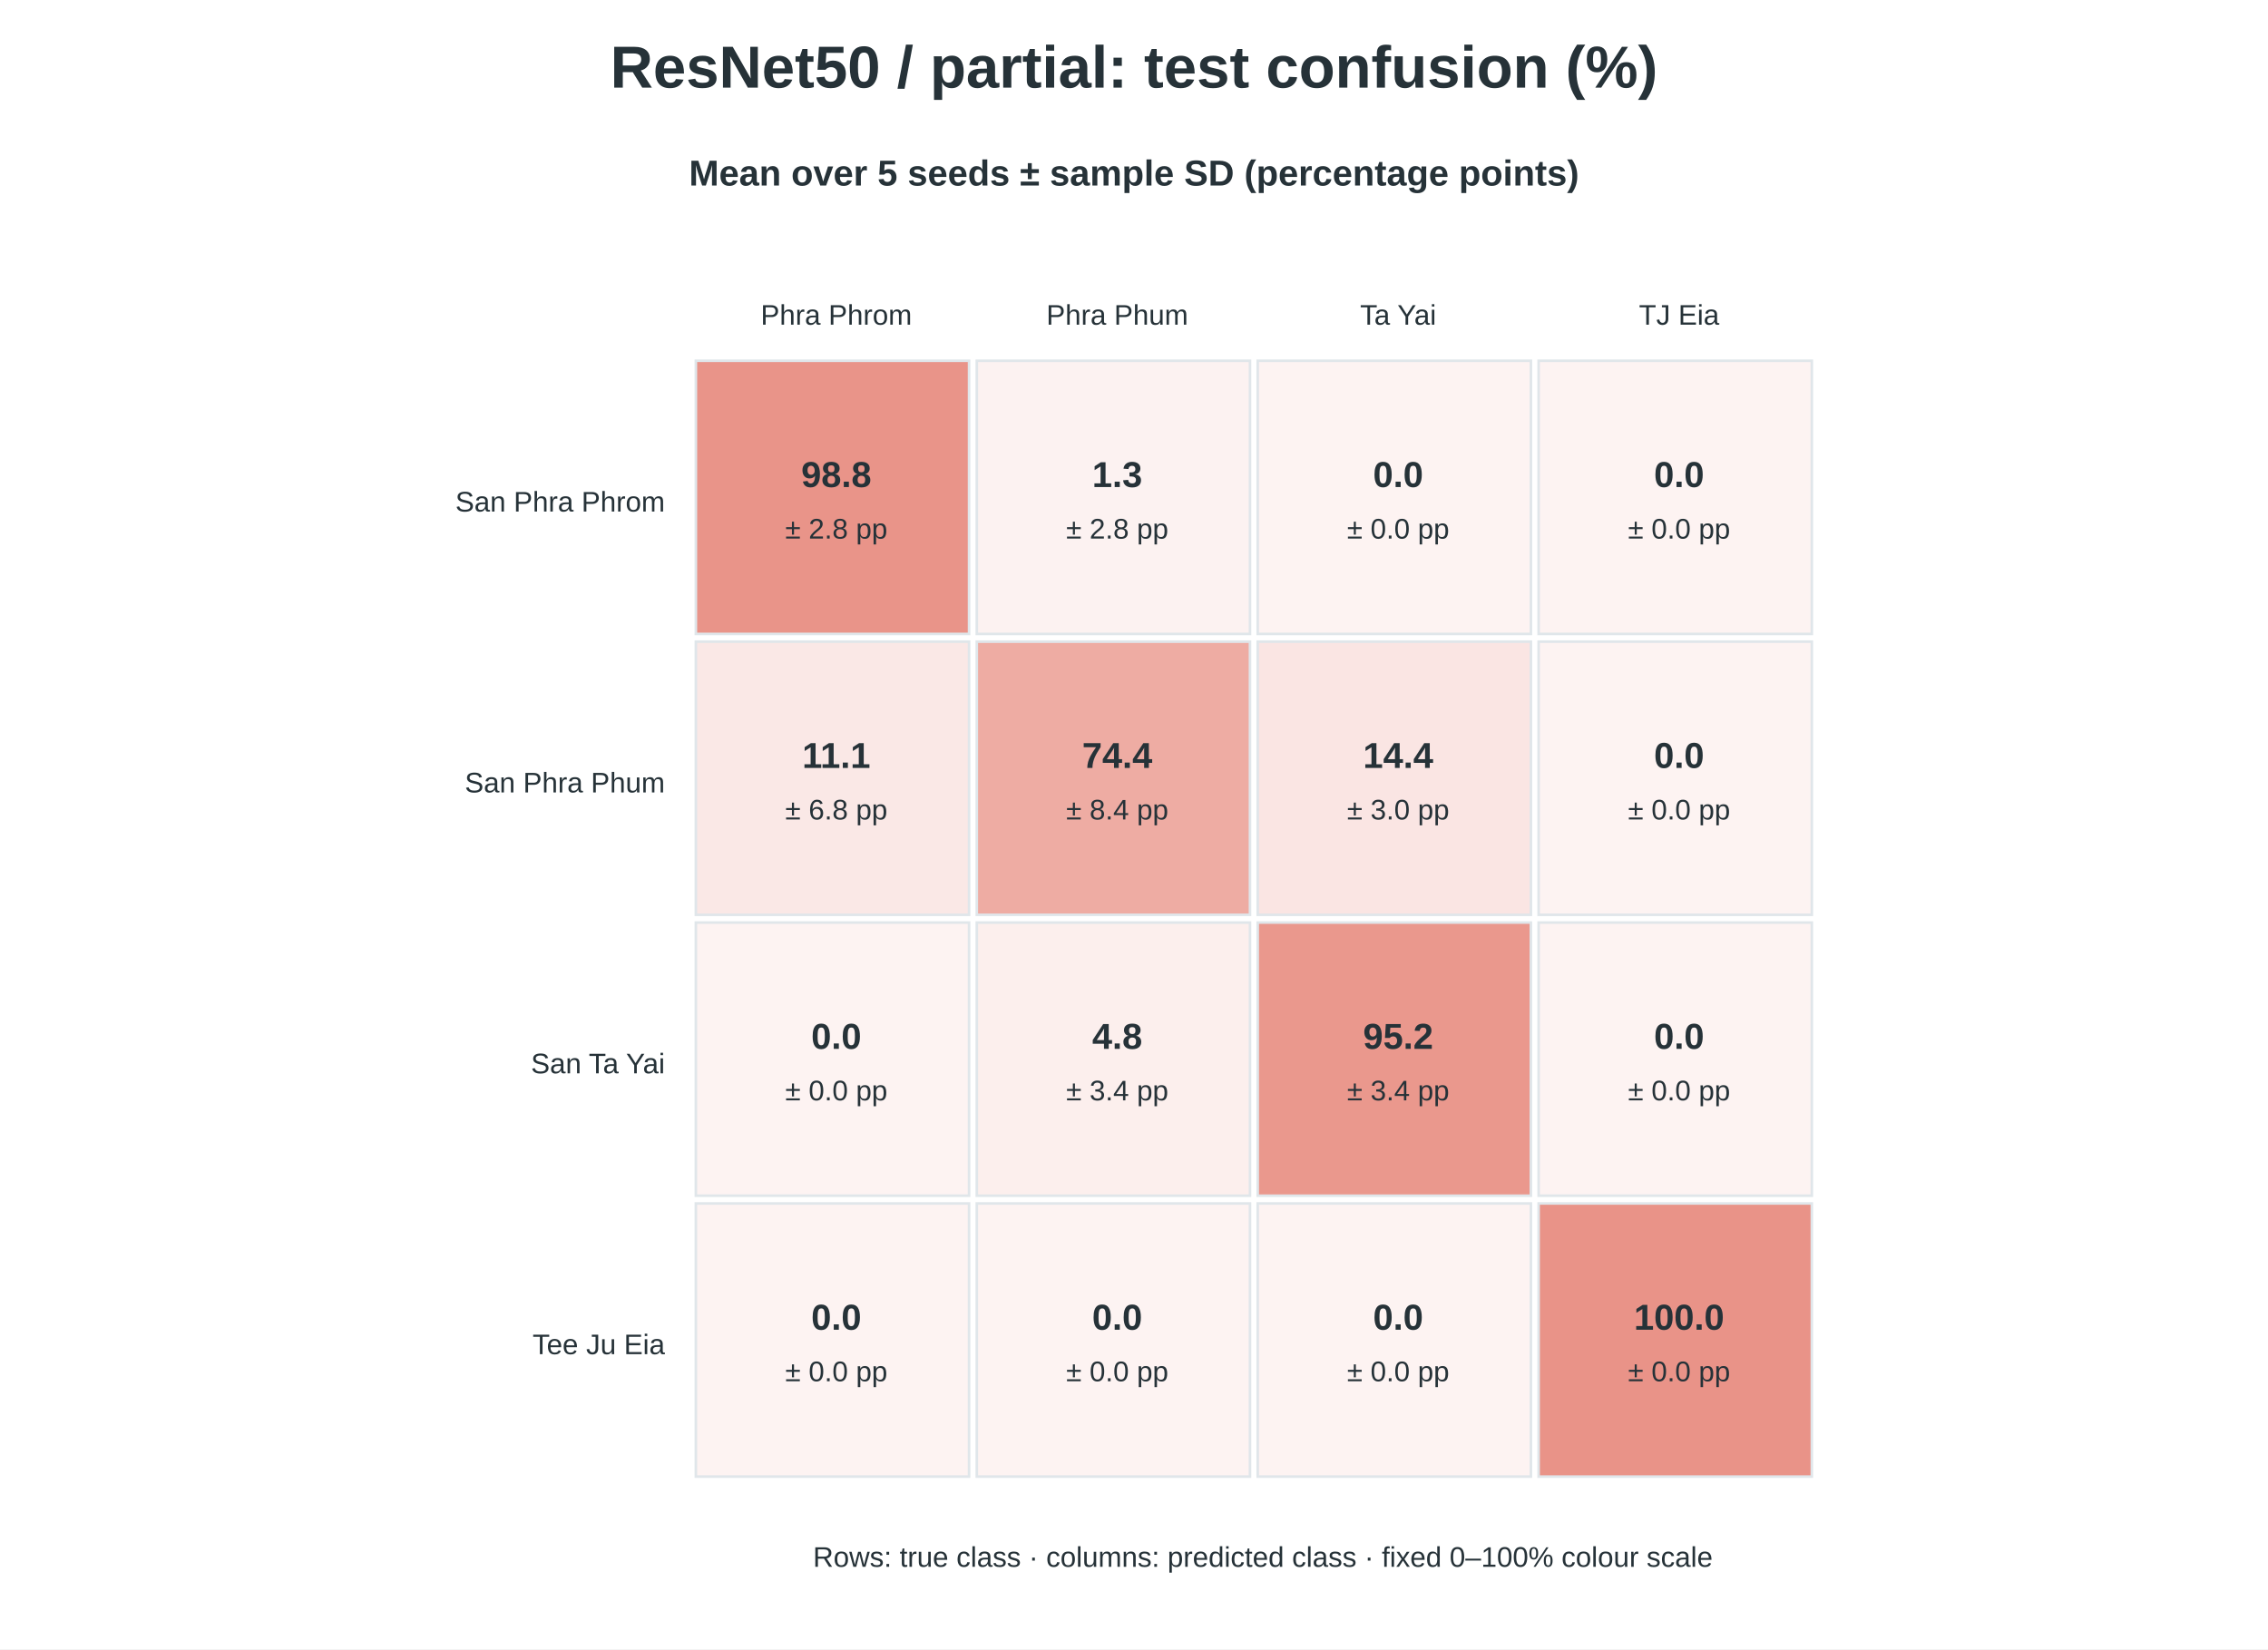
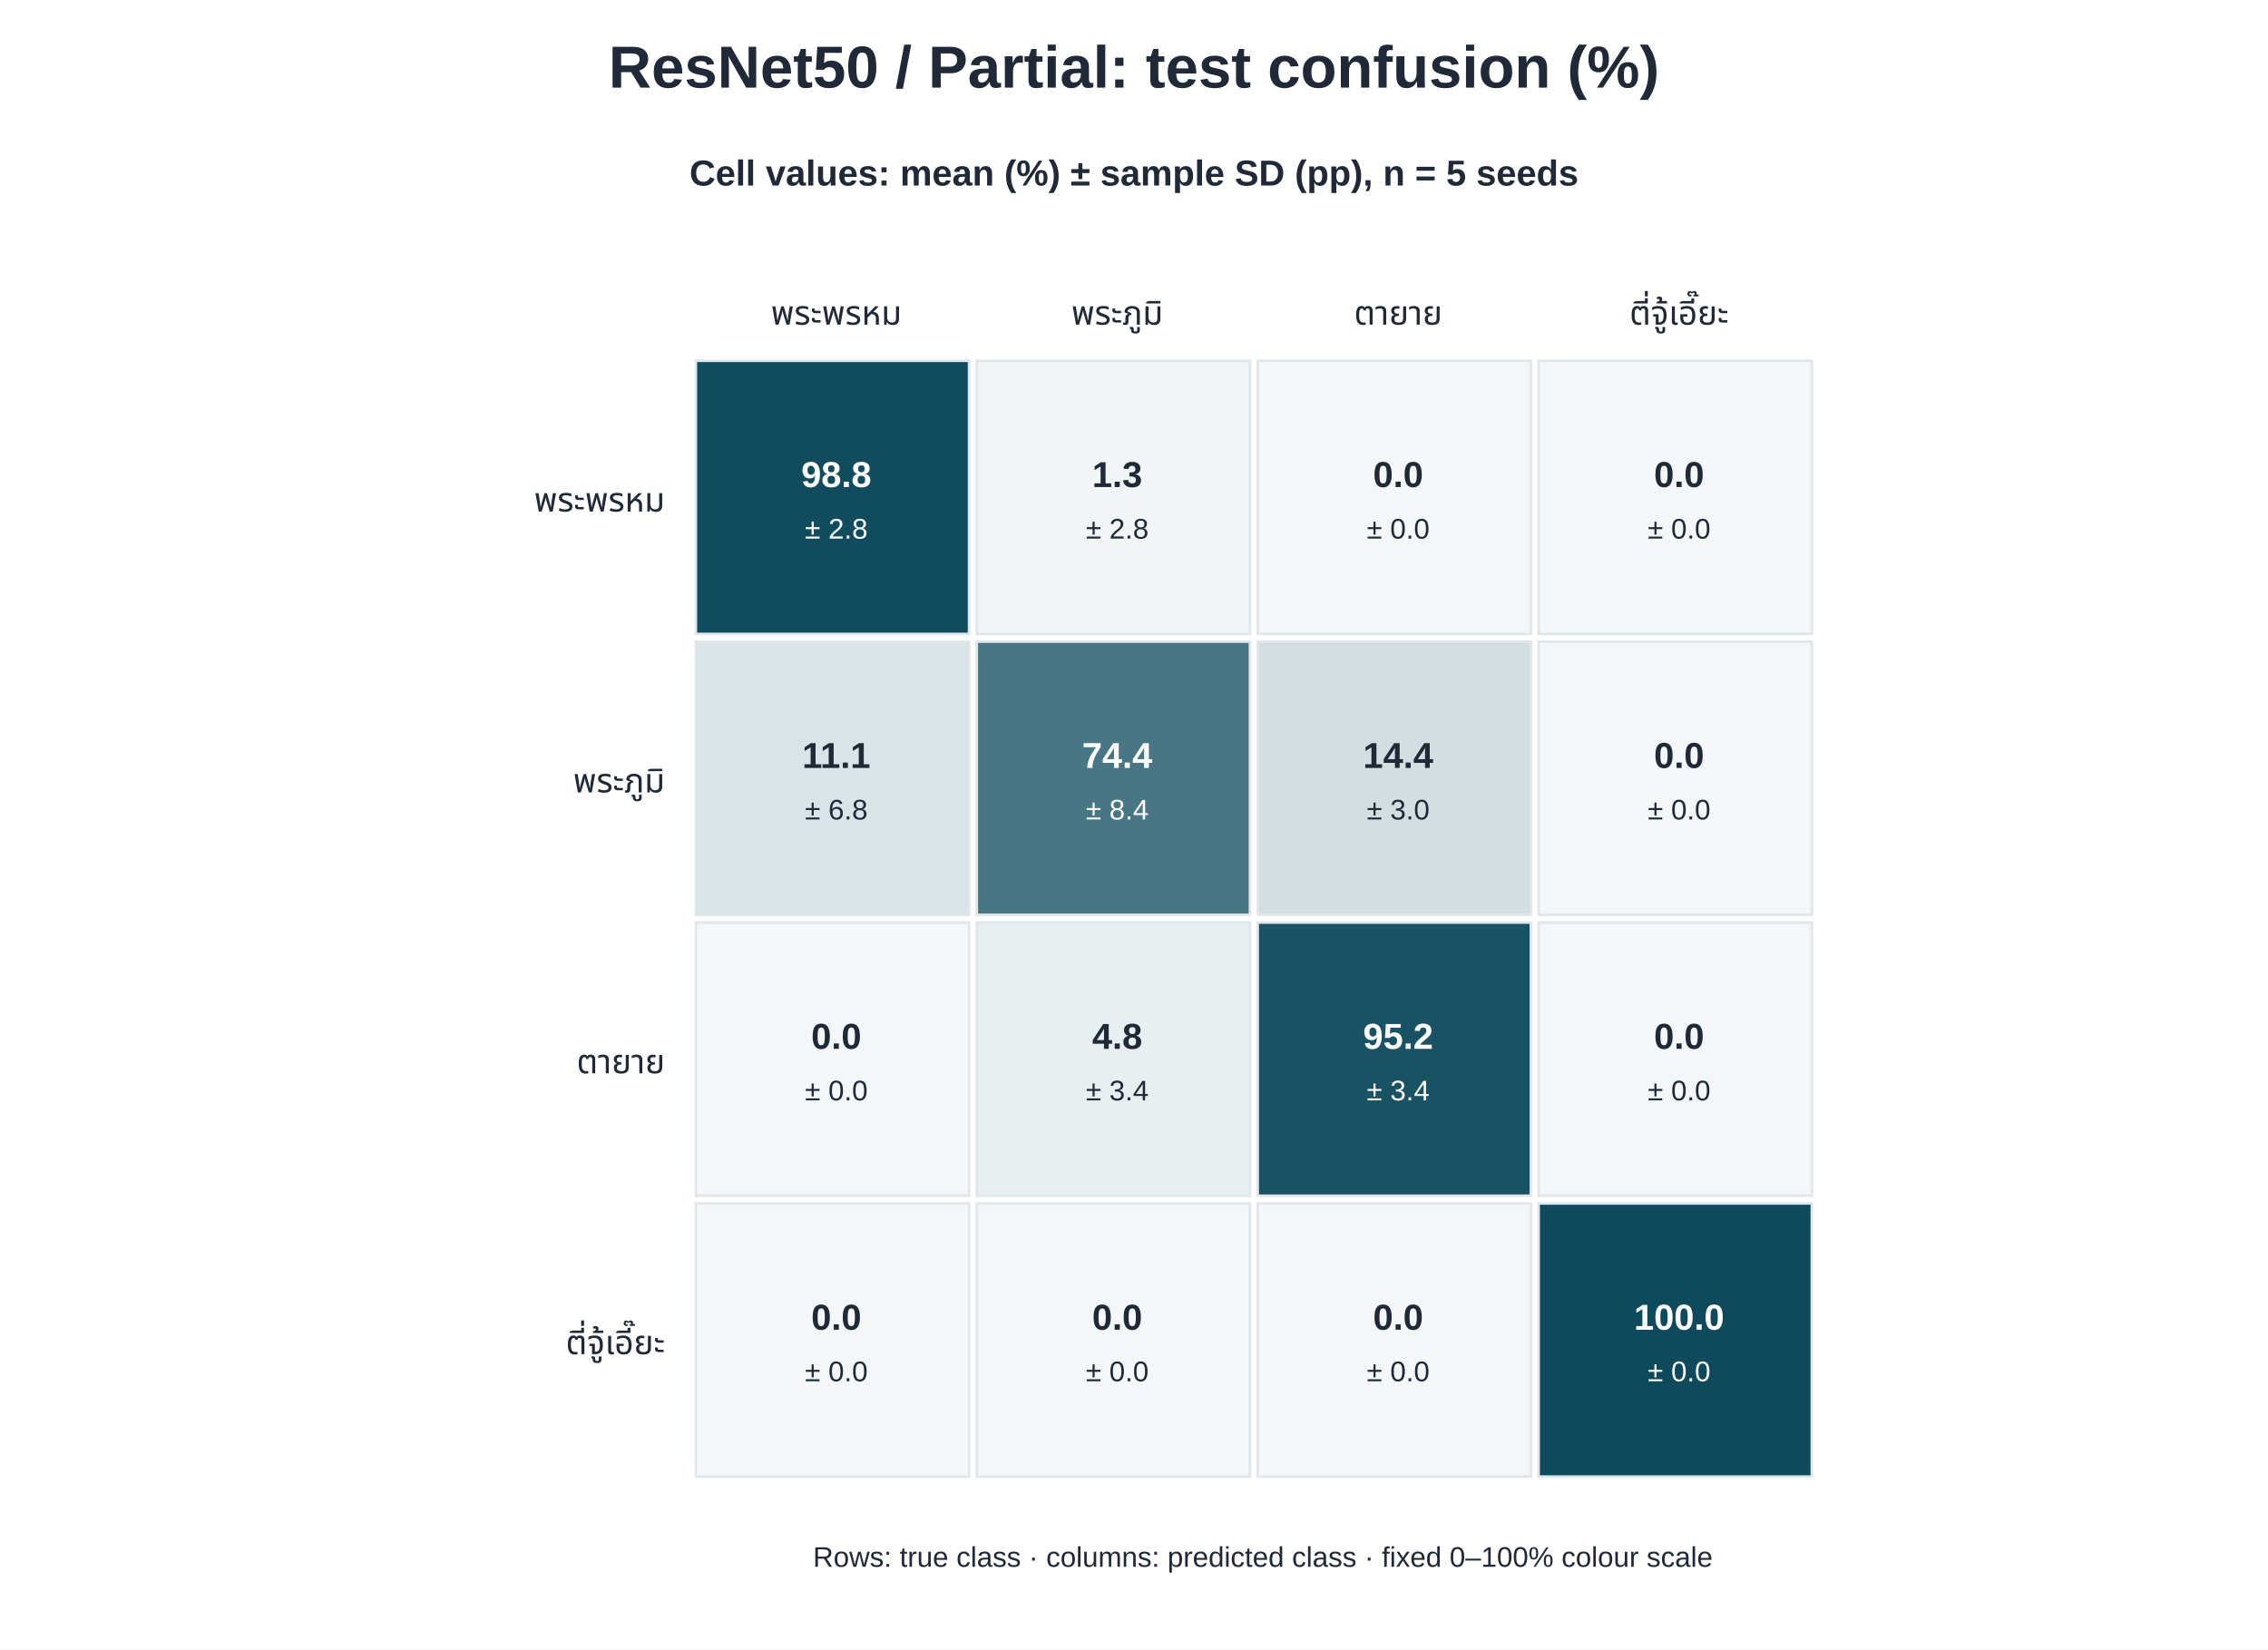
- <svg xmlns="http://www.w3.org/2000/svg" viewBox="0 0 880 640" role="img" aria-label="ResNet50 / partial: test confusion (%)">
+ <svg xmlns="http://www.w3.org/2000/svg" viewBox="0 0 880 640" role="img" aria-label="ResNet50 / Partial: test confusion (%)">
  <rect width="880" height="640" fill="white" />
-   <style>text{font-family:Arial,Helvetica,sans-serif;fill:#263238}.title{font-size:23px;font-weight:700}.sub{font-size:14px;font-weight:600}.label{font-size:13px}.small{font-size:11px}.axis{stroke:#87929b;stroke-width:1}.grid{stroke:#e7ebee;stroke-width:1}</style>
-   <text x="440" y="34" class="title" text-anchor="middle">ResNet50 / partial: test confusion (%)</text>
-   <text x="440" y="72" class="sub" text-anchor="middle">Mean over 5 seeds ± sample SD (percentage points)</text>
-   <text x="324.5" y="126" class="small" text-anchor="middle">Phra Phrom</text>
-   <text x="258" y="198.5" class="small" text-anchor="end">San Phra Phrom</text>
-   <rect x="270" y="140" width="106" height="106" fill="rgb(233,148,137)" stroke="#e0e6ea" />
-   <text x="324.5" y="189" class="sub" text-anchor="middle">98.8</text>
-   <text x="324.5" y="209" class="small" text-anchor="middle">± 2.8 pp</text>
-   <rect x="379" y="140" width="106" height="106" fill="rgb(252,242,241)" stroke="#e0e6ea" />
+   <style>text{font-family:Arial,"Noto Sans Thai","Leelawadee UI",Tahoma,sans-serif;fill:#1F2937}.title{font-size:23px;font-weight:700}.sub{font-size:14px;font-weight:600}.label{font-size:13px}.small{font-size:11px}.axis{stroke-width:1}.grid{stroke:#E5E7EB;stroke-width:1}</style>
+   <text x="440" y="34" class="title" text-anchor="middle">ResNet50 / Partial: test confusion (%)</text>
+   <text x="440" y="72" class="sub" text-anchor="middle">Cell values: mean (%) ± sample SD (pp), n = 5 seeds</text>
+   <text x="324.5" y="126" class="label" text-anchor="middle">พระพรหม</text>
+   <text x="258" y="198.5" class="label" text-anchor="end">พระพรหม</text>
+   <rect x="270" y="140" width="106" height="106" fill="rgb(17,76,94)" stroke="#e0e6ea" />
+   <text x="324.5" y="189" class="sub" text-anchor="middle" style="fill:white">98.8</text>
+   <text x="324.5" y="209" class="small" text-anchor="middle" style="fill:white">± 2.8</text>
+   <rect x="379" y="140" width="106" height="106" fill="rgb(241,245,246)" stroke="#e0e6ea" />
  <text x="433.5" y="189" class="sub" text-anchor="middle">1.3</text>
-   <text x="433.5" y="209" class="small" text-anchor="middle">± 2.8 pp</text>
-   <rect x="488" y="140" width="106" height="106" fill="rgb(253,243,242)" stroke="#e0e6ea" />
+   <text x="433.5" y="209" class="small" text-anchor="middle">± 2.8</text>
+   <rect x="488" y="140" width="106" height="106" fill="rgb(244,247,248)" stroke="#e0e6ea" />
  <text x="542.5" y="189" class="sub" text-anchor="middle">0.0</text>
-   <text x="542.5" y="209" class="small" text-anchor="middle">± 0.0 pp</text>
-   <rect x="597" y="140" width="106" height="106" fill="rgb(253,243,242)" stroke="#e0e6ea" />
+   <text x="542.5" y="209" class="small" text-anchor="middle">± 0.0</text>
+   <rect x="597" y="140" width="106" height="106" fill="rgb(244,247,248)" stroke="#e0e6ea" />
  <text x="651.5" y="189" class="sub" text-anchor="middle">0.0</text>
-   <text x="651.5" y="209" class="small" text-anchor="middle">± 0.0 pp</text>
-   <text x="433.5" y="126" class="small" text-anchor="middle">Phra Phum</text>
-   <text x="258" y="307.5" class="small" text-anchor="end">San Phra Phum</text>
-   <rect x="270" y="249" width="106" height="106" fill="rgb(250,232,230)" stroke="#e0e6ea" />
+   <text x="651.5" y="209" class="small" text-anchor="middle">± 0.0</text>
+   <text x="433.5" y="126" class="label" text-anchor="middle">พระภูมิ</text>
+   <text x="258" y="307.5" class="label" text-anchor="end">พระภูมิ</text>
+   <rect x="270" y="249" width="106" height="106" fill="rgb(218,228,231)" stroke="#e0e6ea" />
  <text x="324.5" y="298" class="sub" text-anchor="middle">11.1</text>
-   <text x="324.5" y="318" class="small" text-anchor="middle">± 6.8 pp</text>
-   <rect x="379" y="249" width="106" height="106" fill="rgb(238,172,163)" stroke="#e0e6ea" />
-   <text x="433.5" y="298" class="sub" text-anchor="middle">74.4</text>
-   <text x="433.5" y="318" class="small" text-anchor="middle">± 8.4 pp</text>
-   <rect x="488" y="249" width="106" height="106" fill="rgb(250,229,227)" stroke="#e0e6ea" />
+   <text x="324.5" y="318" class="small" text-anchor="middle">± 6.8</text>
+   <rect x="379" y="249" width="106" height="106" fill="rgb(73,118,132)" stroke="#e0e6ea" />
+   <text x="433.5" y="298" class="sub" text-anchor="middle" style="fill:white">74.4</text>
+   <text x="433.5" y="318" class="small" text-anchor="middle" style="fill:white">± 8.4</text>
+   <rect x="488" y="249" width="106" height="106" fill="rgb(211,222,225)" stroke="#e0e6ea" />
  <text x="542.5" y="298" class="sub" text-anchor="middle">14.4</text>
-   <text x="542.5" y="318" class="small" text-anchor="middle">± 3.0 pp</text>
-   <rect x="597" y="249" width="106" height="106" fill="rgb(253,243,242)" stroke="#e0e6ea" />
+   <text x="542.5" y="318" class="small" text-anchor="middle">± 3.0</text>
+   <rect x="597" y="249" width="106" height="106" fill="rgb(244,247,248)" stroke="#e0e6ea" />
  <text x="651.5" y="298" class="sub" text-anchor="middle">0.0</text>
-   <text x="651.5" y="318" class="small" text-anchor="middle">± 0.0 pp</text>
-   <text x="542.5" y="126" class="small" text-anchor="middle">Ta Yai</text>
-   <text x="258" y="416.5" class="small" text-anchor="end">San Ta Yai</text>
-   <rect x="270" y="358" width="106" height="106" fill="rgb(253,243,242)" stroke="#e0e6ea" />
+   <text x="651.5" y="318" class="small" text-anchor="middle">± 0.0</text>
+   <text x="542.5" y="126" class="label" text-anchor="middle">ตายาย</text>
+   <text x="258" y="416.5" class="label" text-anchor="end">ตายาย</text>
+   <rect x="270" y="358" width="106" height="106" fill="rgb(244,247,248)" stroke="#e0e6ea" />
  <text x="324.5" y="407" class="sub" text-anchor="middle">0.0</text>
-   <text x="324.5" y="427" class="small" text-anchor="middle">± 0.0 pp</text>
-   <rect x="379" y="358" width="106" height="106" fill="rgb(252,239,237)" stroke="#e0e6ea" />
+   <text x="324.5" y="427" class="small" text-anchor="middle">± 0.0</text>
+   <rect x="379" y="358" width="106" height="106" fill="rgb(233,239,241)" stroke="#e0e6ea" />
  <text x="433.5" y="407" class="sub" text-anchor="middle">4.8</text>
-   <text x="433.5" y="427" class="small" text-anchor="middle">± 3.4 pp</text>
-   <rect x="488" y="358" width="106" height="106" fill="rgb(234,152,141)" stroke="#e0e6ea" />
-   <text x="542.5" y="407" class="sub" text-anchor="middle">95.2</text>
-   <text x="542.5" y="427" class="small" text-anchor="middle">± 3.4 pp</text>
-   <rect x="597" y="358" width="106" height="106" fill="rgb(253,243,242)" stroke="#e0e6ea" />
+   <text x="433.5" y="427" class="small" text-anchor="middle">± 3.4</text>
+   <rect x="488" y="358" width="106" height="106" fill="rgb(25,82,99)" stroke="#e0e6ea" />
+   <text x="542.5" y="407" class="sub" text-anchor="middle" style="fill:white">95.2</text>
+   <text x="542.5" y="427" class="small" text-anchor="middle" style="fill:white">± 3.4</text>
+   <rect x="597" y="358" width="106" height="106" fill="rgb(244,247,248)" stroke="#e0e6ea" />
  <text x="651.5" y="407" class="sub" text-anchor="middle">0.0</text>
-   <text x="651.5" y="427" class="small" text-anchor="middle">± 0.0 pp</text>
-   <text x="651.5" y="126" class="small" text-anchor="middle">TJ Eia</text>
-   <text x="258" y="525.5" class="small" text-anchor="end">Tee Ju Eia</text>
-   <rect x="270" y="467" width="106" height="106" fill="rgb(253,243,242)" stroke="#e0e6ea" />
+   <text x="651.5" y="427" class="small" text-anchor="middle">± 0.0</text>
+   <text x="651.5" y="126" class="label" text-anchor="middle">ตี่จู้เอี๊ยะ</text>
+   <text x="258" y="525.5" class="label" text-anchor="end">ตี่จู้เอี๊ยะ</text>
+   <rect x="270" y="467" width="106" height="106" fill="rgb(244,247,248)" stroke="#e0e6ea" />
  <text x="324.5" y="516" class="sub" text-anchor="middle">0.0</text>
-   <text x="324.5" y="536" class="small" text-anchor="middle">± 0.0 pp</text>
-   <rect x="379" y="467" width="106" height="106" fill="rgb(253,243,242)" stroke="#e0e6ea" />
+   <text x="324.5" y="536" class="small" text-anchor="middle">± 0.0</text>
+   <rect x="379" y="467" width="106" height="106" fill="rgb(244,247,248)" stroke="#e0e6ea" />
  <text x="433.5" y="516" class="sub" text-anchor="middle">0.0</text>
-   <text x="433.5" y="536" class="small" text-anchor="middle">± 0.0 pp</text>
-   <rect x="488" y="467" width="106" height="106" fill="rgb(253,243,242)" stroke="#e0e6ea" />
+   <text x="433.5" y="536" class="small" text-anchor="middle">± 0.0</text>
+   <rect x="488" y="467" width="106" height="106" fill="rgb(244,247,248)" stroke="#e0e6ea" />
  <text x="542.5" y="516" class="sub" text-anchor="middle">0.0</text>
-   <text x="542.5" y="536" class="small" text-anchor="middle">± 0.0 pp</text>
-   <rect x="597" y="467" width="106" height="106" fill="rgb(233,147,136)" stroke="#e0e6ea" />
-   <text x="651.5" y="516" class="sub" text-anchor="middle">100.0</text>
-   <text x="651.5" y="536" class="small" text-anchor="middle">± 0.0 pp</text>
+   <text x="542.5" y="536" class="small" text-anchor="middle">± 0.0</text>
+   <rect x="597" y="467" width="106" height="106" fill="rgb(14,74,92)" stroke="#e0e6ea" />
+   <text x="651.5" y="516" class="sub" text-anchor="middle" style="fill:white">100.0</text>
+   <text x="651.5" y="536" class="small" text-anchor="middle" style="fill:white">± 0.0</text>
  <text x="490" y="608" class="small" text-anchor="middle">Rows: true class · columns: predicted class · fixed 0–100% colour scale</text>
</svg>
